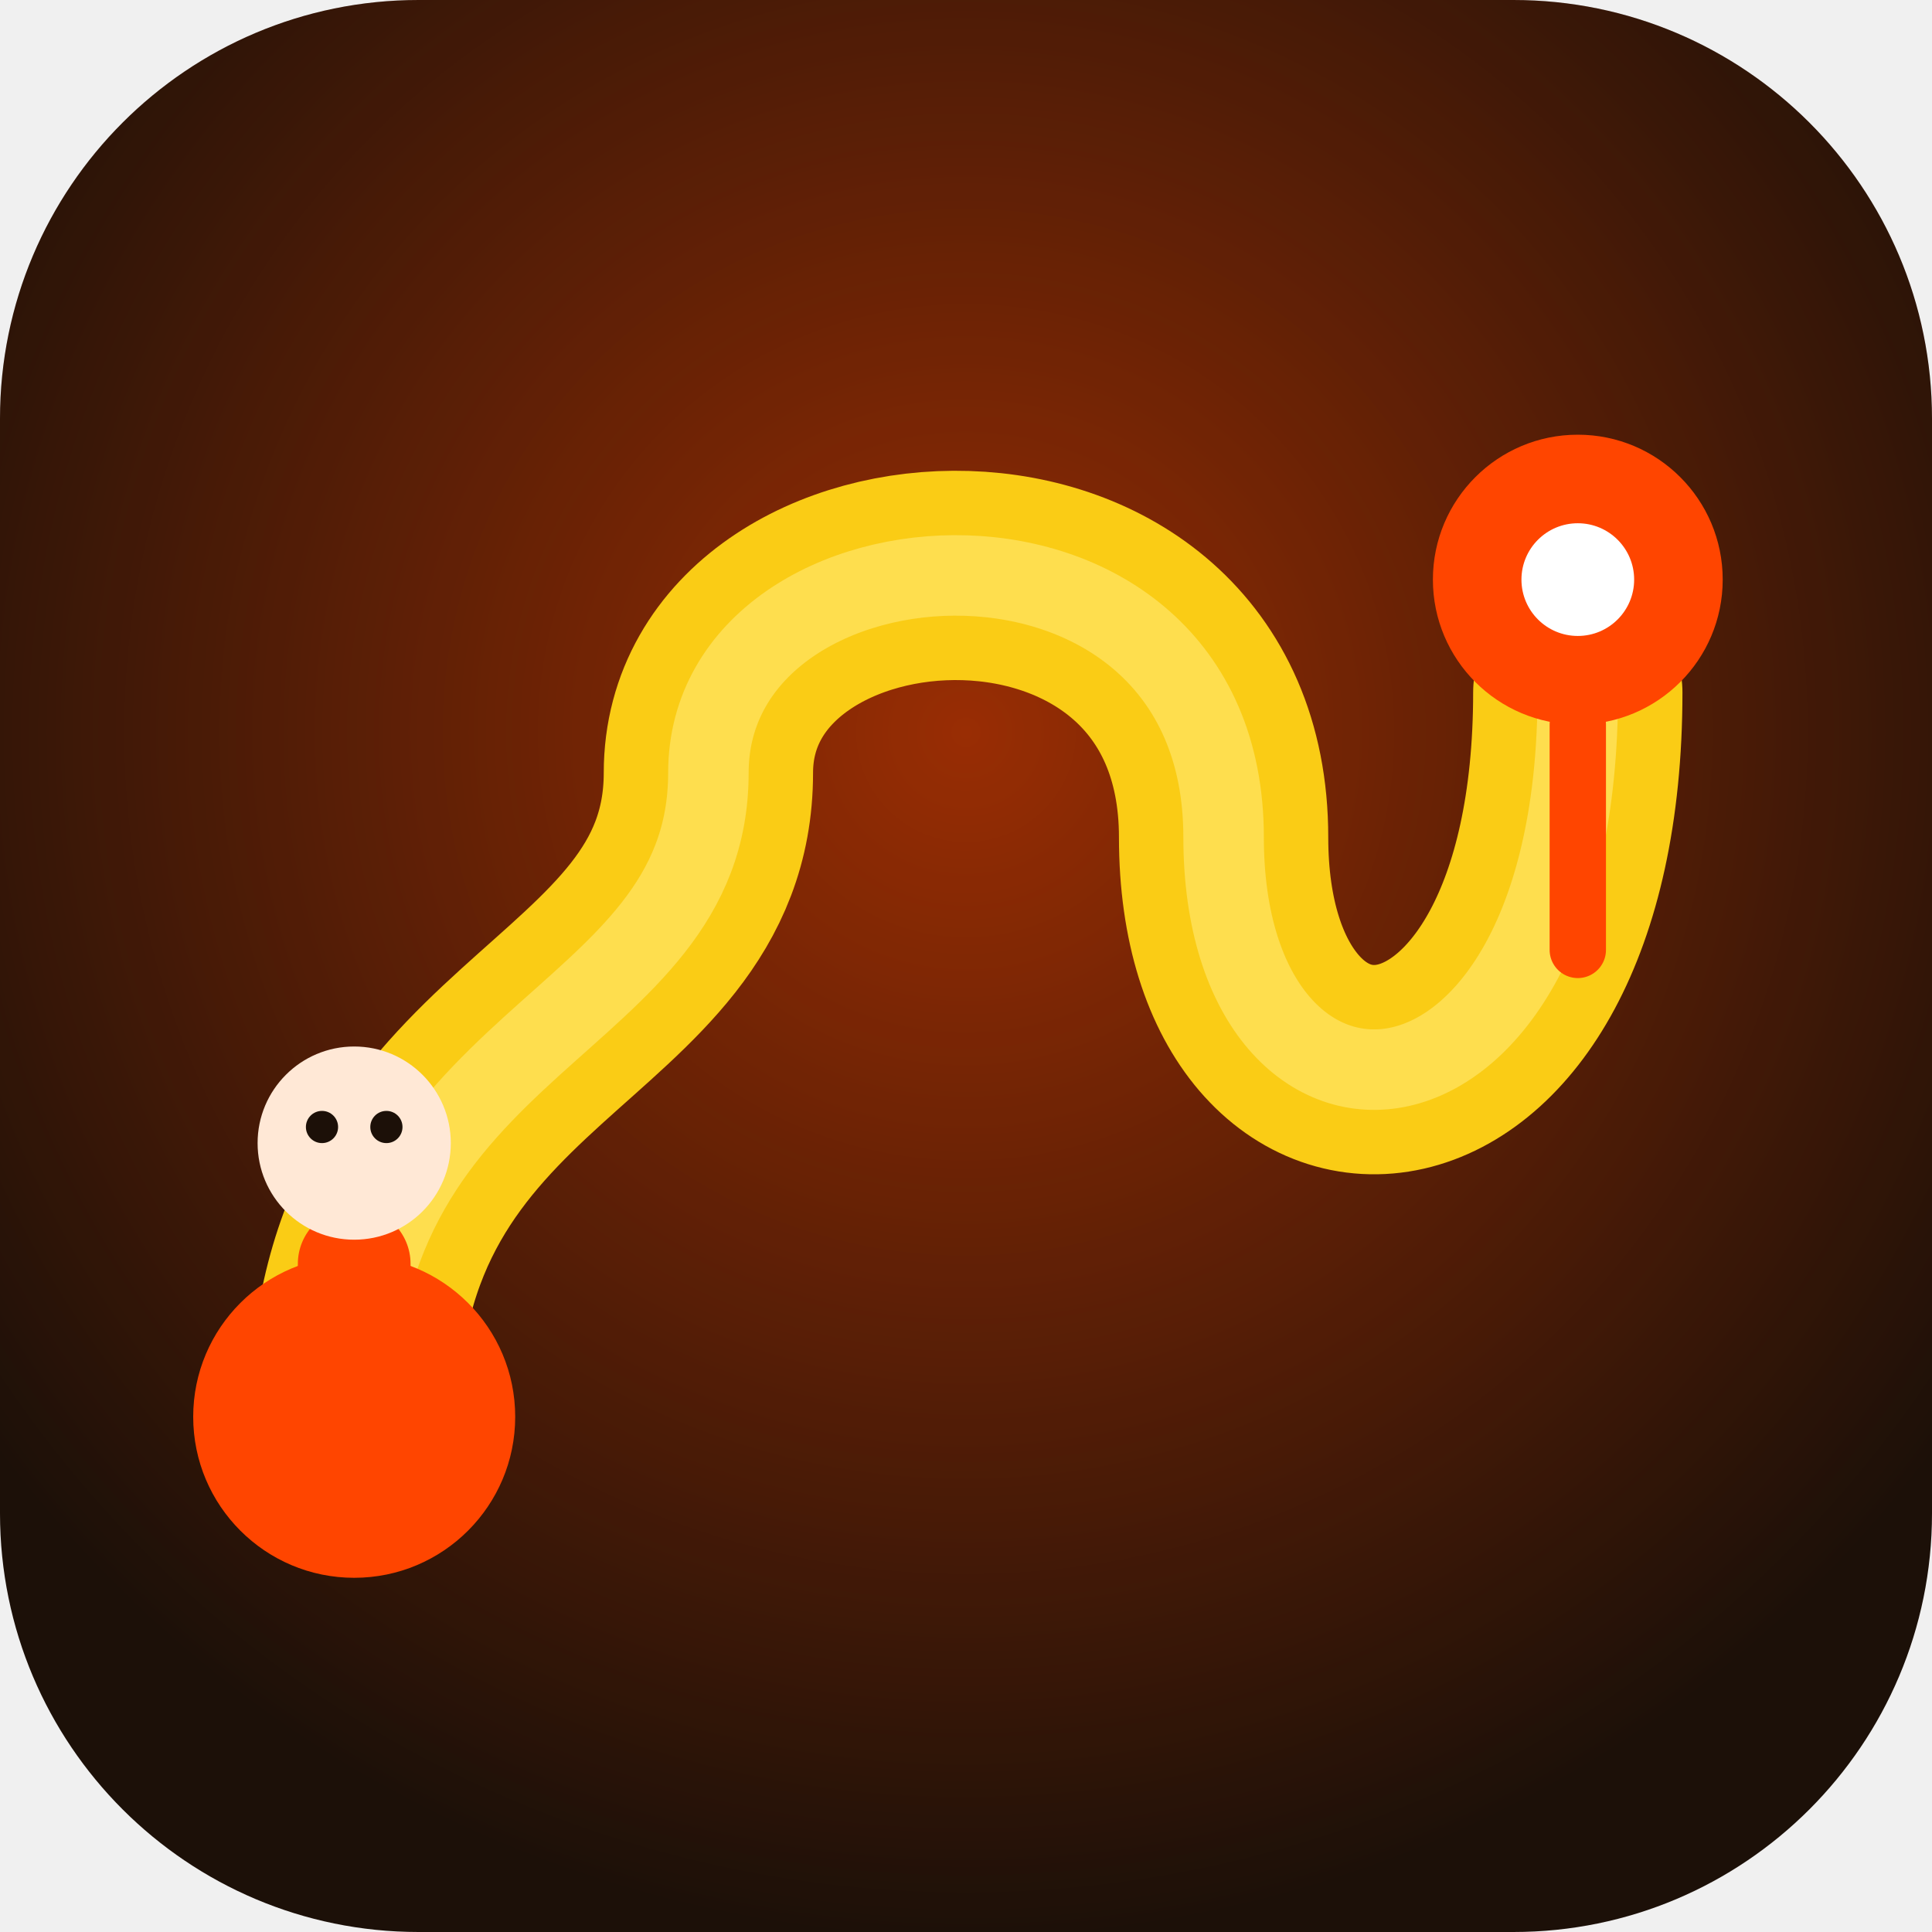
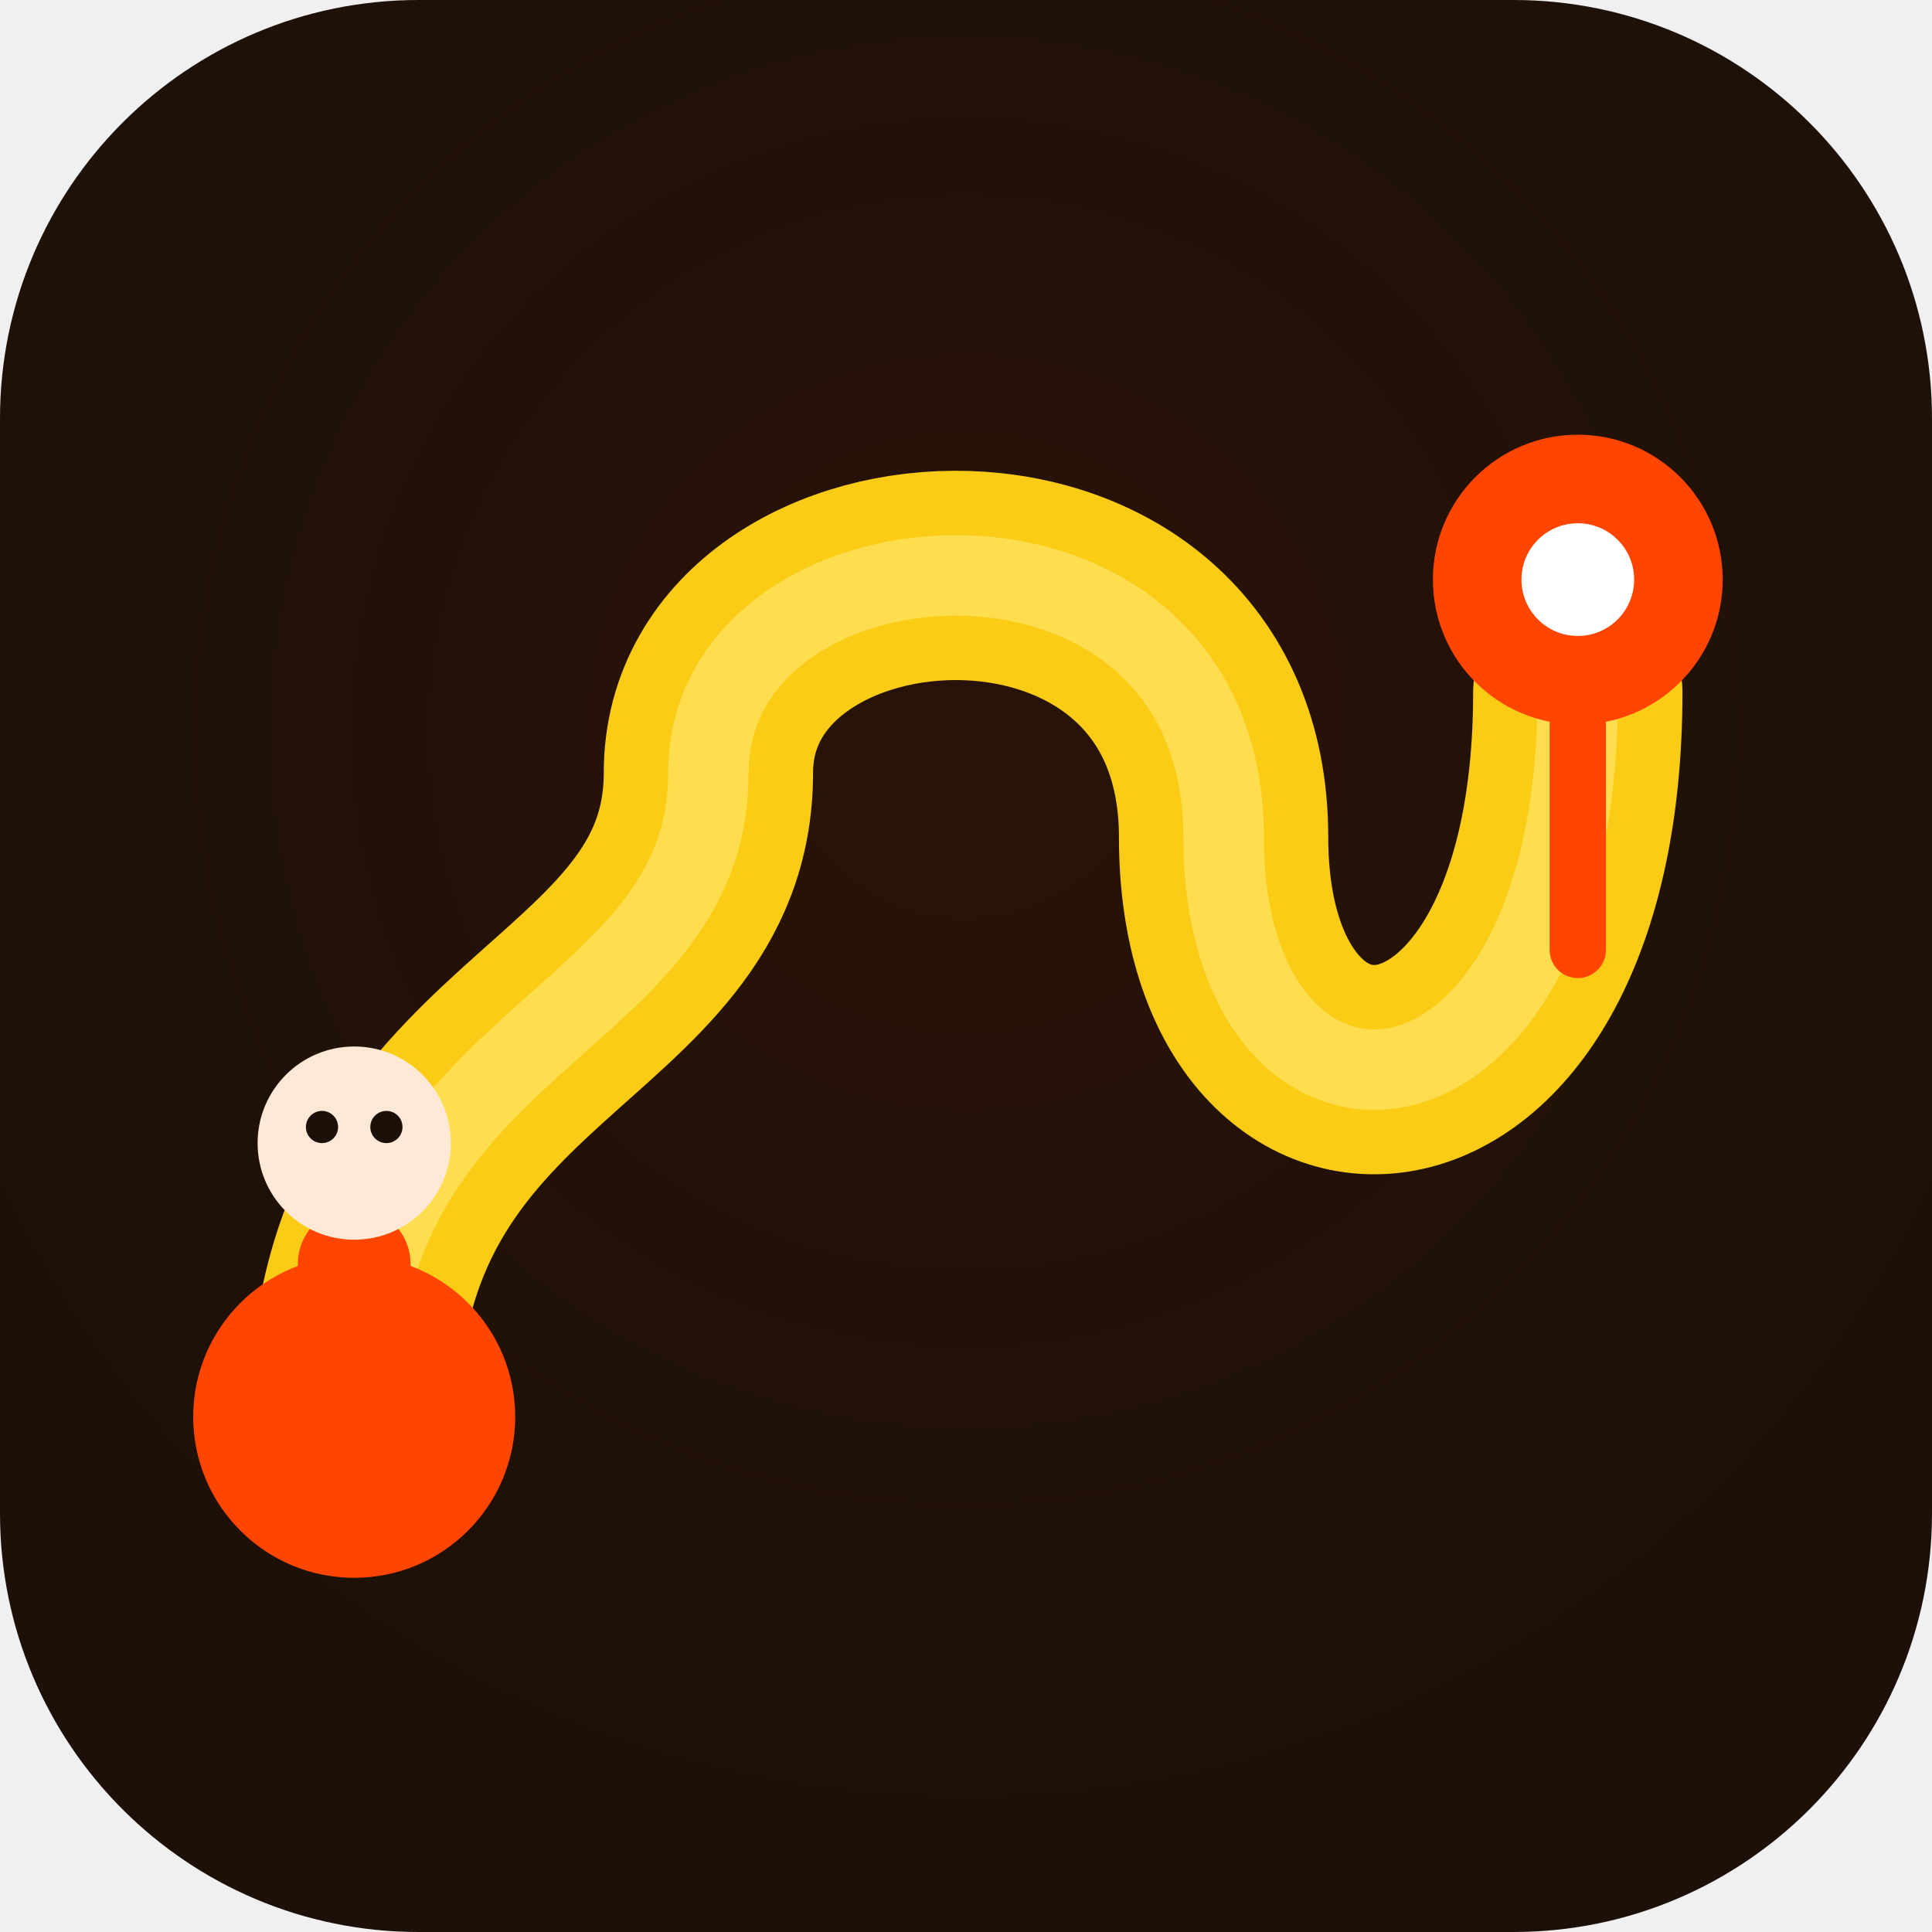
<svg xmlns="http://www.w3.org/2000/svg" viewBox="0 0 240 240" fill="none" aria-hidden="true">
  <defs>
    <radialGradient id="mazeGlow" cx="50%" cy="38%" r="62%">
-       <stop offset="0%" stop-color="#FF4500" stop-opacity=".55" />
+       <stop offset="0%" stop-color="#FF4500" stop-opacity=".06" />
      <stop offset="100%" stop-color="#FF4500" stop-opacity="0" />
    </radialGradient>
  </defs>
  <rect width="240" height="240" rx="52" fill="#1C1008" />
  <rect width="240" height="240" rx="52" fill="url(#mazeGlow)" />
  <path d="M44 176 C44 128 88 128 88 96 C88 64 152 60 152 104 C152 146 196 144 196 86" stroke="#FACC15" stroke-width="26" stroke-linecap="round" fill="none" />
  <path d="M44 176 C44 128 88 128 88 96 C88 64 152 60 152 104 C152 146 196 144 196 86" stroke="#FFE566" stroke-width="10" stroke-linecap="round" fill="none" opacity=".7" />
  <circle cx="44" cy="176" r="20" fill="#FF4500" />
  <rect x="37" y="150" width="14" height="26" rx="7" fill="#FF4500" />
  <circle cx="44" cy="142" r="12" fill="#FFE8D6" />
  <circle cx="40" cy="140" r="2" fill="#1C1008" />
  <circle cx="48" cy="140" r="2" fill="#1C1008" />
  <circle cx="196" cy="72" r="18" fill="#FF4500" />
  <circle cx="196" cy="72" r="7" fill="#fff" />
  <path d="M196 90 v28" stroke="#FF4500" stroke-width="7" stroke-linecap="round" />
</svg>
